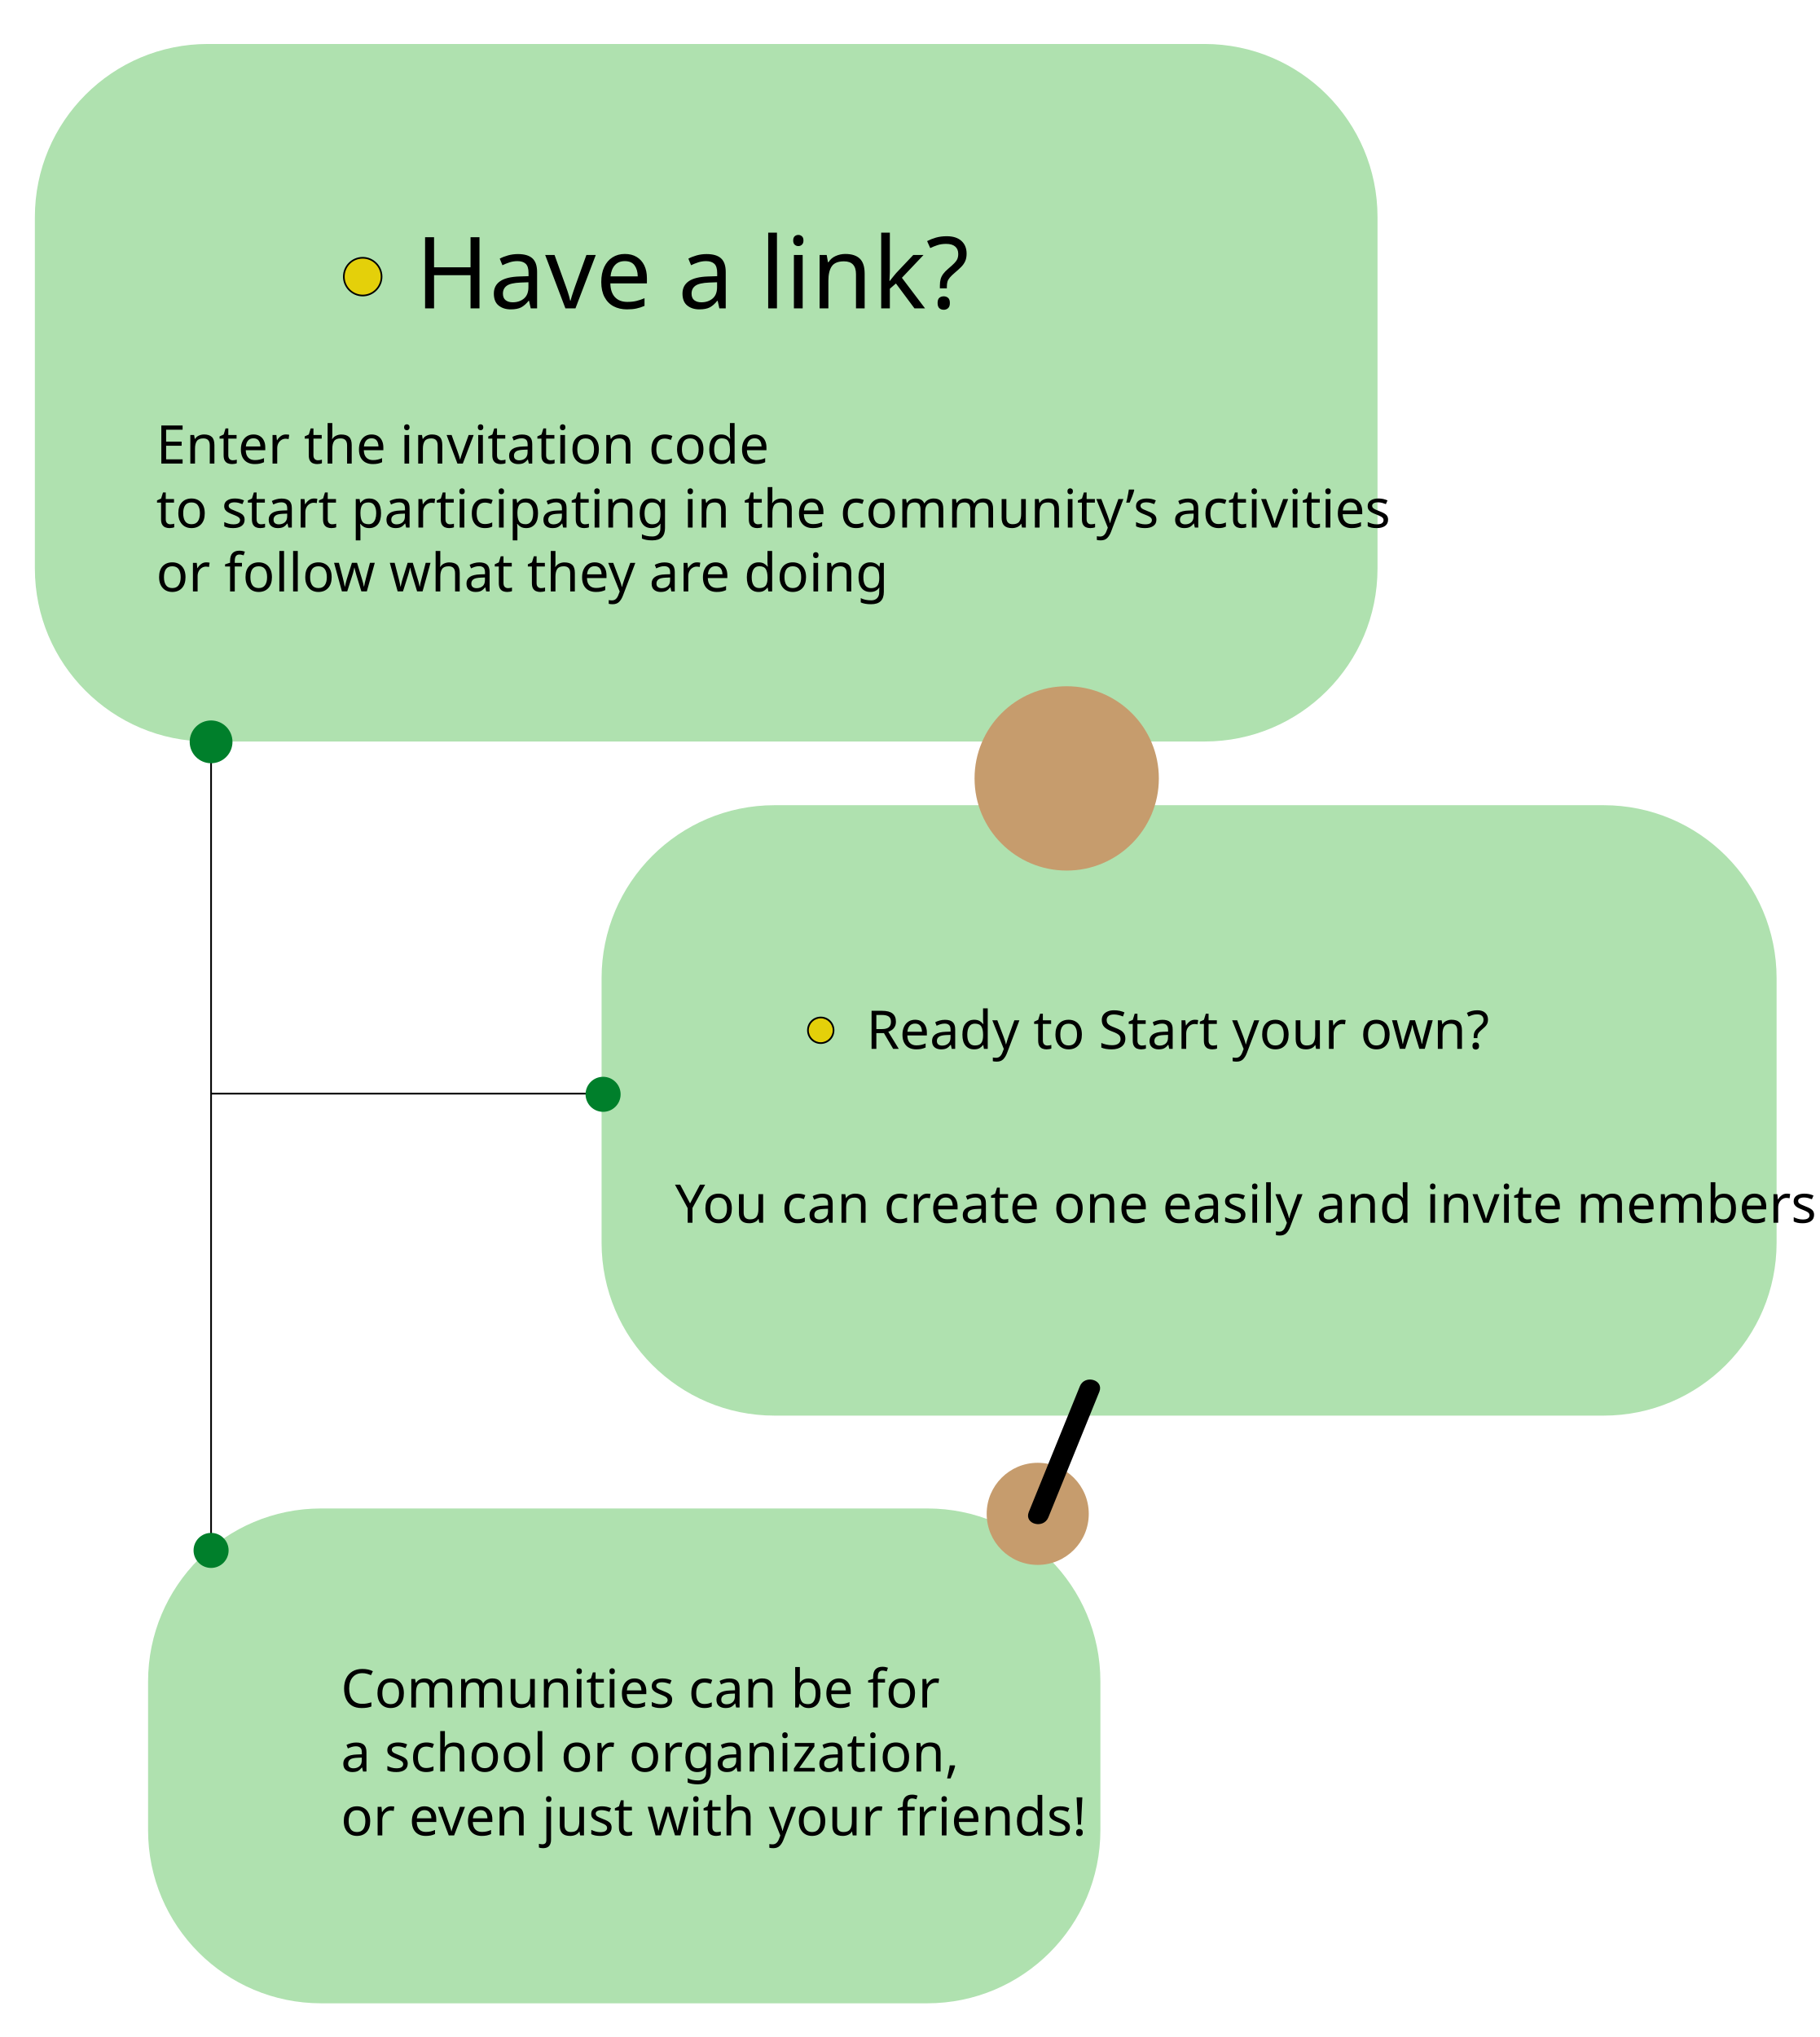
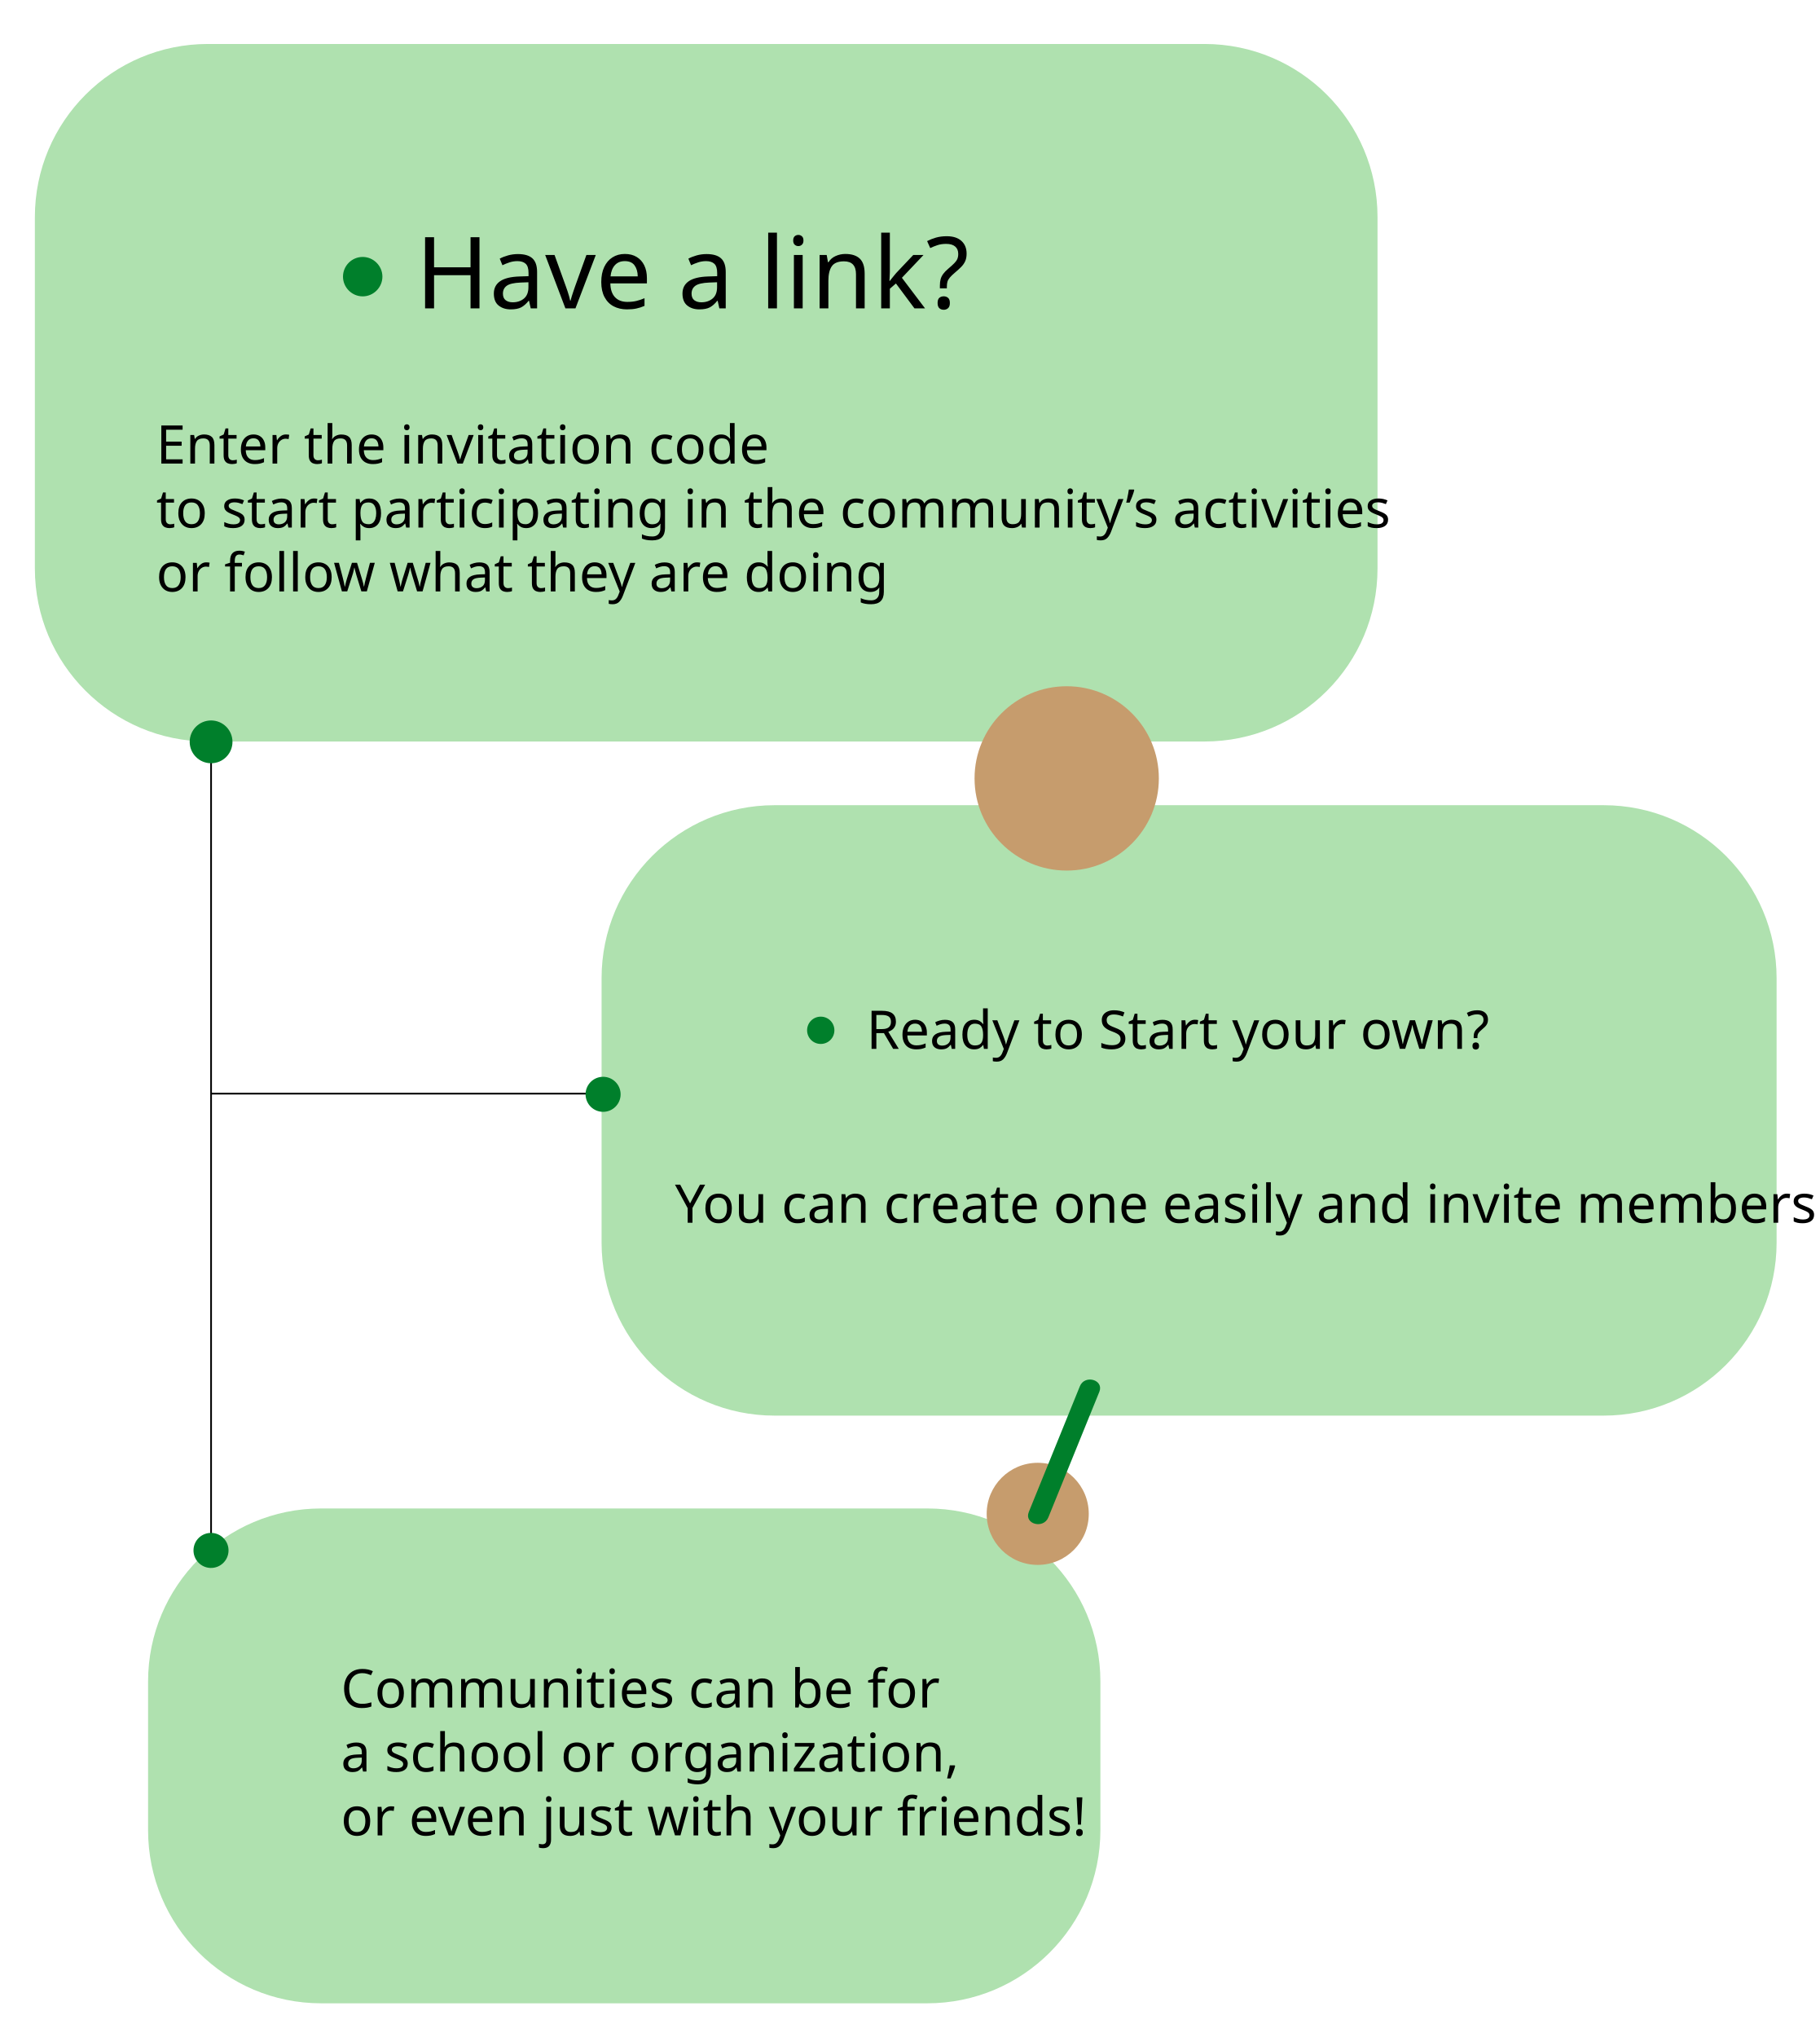
<svg xmlns="http://www.w3.org/2000/svg" version="1.1" id="Layer_1" x="0px" y="0px" viewBox="0 0 1080 1209" style="enable-background:new 0 0 1080 1209;" xml:space="preserve">
  <style type="text/css">
	.st0{fill:#AFE1AF;}
	.st1{font-family:'Arial-BoldMT';}
	.st2{font-size:59.153px;}
	.st3{font-family:'DINAlternate-Bold';}
	.st4{font-size:31.628px;}
- 	.st5{fill:#E4D00A;}
+ 	.st5{fill:#007F2B;}
	.st6{fill:#C69C6D;}
- 	.st7{fill:#454B1B;stroke:#000000;stroke-miterlimit:10;}
- 	.st8{fill:#007F2B;}
+ 	.st7{fill:none;stroke:#000000;stroke-miterlimit:10;}
</style>
  <g>
+     <path class="st0" d="M715,440.1H123.4c-56.7,0-102.7-46-102.7-102.7V128.8c0-56.7,46-102.7,102.7-102.7H715   c56.7,0,102.7,46,102.7,102.7v208.6C817.7,394.2,771.8,440.1,715,440.1z" />
+     <text transform="matrix(1 0 0 1 246.5981 183.0288)" class="st1 st2">Have a link?</text>
+     <text transform="matrix(1 0 0 1 92.7031 275.1294)" class="st3 st4">Enter the invitation code </text>
+     <text transform="matrix(1 0 0 1 92.7031 313.1294)" class="st3 st4">to start participating in the community’s activities </text>
+     <text transform="matrix(1 0 0 1 92.7031 351.0294)" class="st3 st4">or follow what they are doing</text>
+   </g>
+   <g>
+     <path class="st0" d="M951.9,840.2H459.8c-56.7,0-102.7-46-102.7-102.7V580.6c0-56.7,46-102.7,102.7-102.7h492.1   c56.7,0,102.7,46,102.7,102.7v156.9C1054.6,794.2,1008.6,840.2,951.9,840.2z" />
+     <text transform="matrix(1 0 0 1 514.3042 622.5083)" class="st1 st4">Ready to Start your own?</text>
+     <text transform="matrix(1 0 0 1 400.6772 725.7158)" class="st3 st4">You can create one easily and invite members!</text>
+   </g>
+   <g>
+     <path class="st0" d="M550.4,1189H190.6c-56.7,0-102.7-46-102.7-102.7V998c0-56.7,46-102.7,102.7-102.7h359.9   c56.7,0,102.7,46,102.7,102.7v88.2C653.2,1143,607.2,1189,550.4,1189z" />
+     <text transform="matrix(1 0 0 1 202.3389 1013.445)" class="st3 st4">Communities can be for </text>
+     <text transform="matrix(1 0 0 1 202.3389 1051.445)" class="st3 st4">a school or organization, </text>
+     <text transform="matrix(1 0 0 1 202.3389 1089.345)" class="st3 st4">or even just with your friends!</text>
+   </g>
+   <g>
+     <circle class="st5" cx="215.3" cy="164.3" r="11.2" />
+     <path class="st5" d="M215.3,153.5c5.9,0,10.7,4.8,10.7,10.7s-4.8,10.7-10.7,10.7s-10.7-4.8-10.7-10.7S209.3,153.5,215.3,153.5    M215.3,152.5c-6.5,0-11.7,5.3-11.7,11.7s5.3,11.7,11.7,11.7s11.7-5.3,11.7-11.7S221.7,152.5,215.3,152.5L215.3,152.5z" />
+   </g>
+   <g>
+     <circle class="st5" cx="487.2" cy="611.6" r="7.6" />
+     <path class="st5" d="M487.2,604.4c3.9,0,7.1,3.2,7.1,7.1s-3.2,7.1-7.1,7.1s-7.1-3.2-7.1-7.1S483.3,604.4,487.2,604.4 M487.2,603.4   c-4.5,0-8.1,3.6-8.1,8.1s3.6,8.1,8.1,8.1s8.1-3.6,8.1-8.1S491.7,603.4,487.2,603.4L487.2,603.4z" />
+   </g>
+   <g>
+     <circle class="st6" cx="616" cy="898.5" r="30.3" />
+   </g>
+   <g>
+     <circle class="st6" cx="633.2" cy="462" r="54.7" />
+   </g>
+   <g>
    <g>
-       <path class="st0" d="M715,440.1H123.4c-56.7,0-102.7-46-102.7-102.7V128.8c0-56.7,46-102.7,102.7-102.7H715    c56.7,0,102.7,46,102.7,102.7v208.6C817.7,394.2,771.8,440.1,715,440.1z" />
-       <text transform="matrix(1 0 0 1 246.5981 183.0288)" class="st1 st2">Have a link?</text>
-       <text transform="matrix(1 0 0 1 92.7031 275.1294)">
-         <tspan x="0" y="0" class="st3 st4">Enter the invitation code </tspan>
-         <tspan x="0" y="38" class="st3 st4">to start participating in the community’s activities </tspan>
-         <tspan x="0" y="75.9" class="st3 st4">or follow what they are doing</tspan>
-       </text>
+       <path class="st5" d="M641,822.8c-10.1,24.9-20.2,49.7-30.3,74.6c-2.9,7.2,8.7,10.3,11.6,3.2c10.1-24.9,20.2-49.7,30.3-74.6    C655.4,818.8,643.8,815.7,641,822.8L641,822.8z" />
    </g>
-     <g>
-       <path class="st0" d="M951.9,840.2H459.8c-56.7,0-102.7-46-102.7-102.7V580.6c0-56.7,46-102.7,102.7-102.7h492.1    c56.7,0,102.7,46,102.7,102.7v156.9C1054.6,794.2,1008.6,840.2,951.9,840.2z" />
-       <text transform="matrix(1 0 0 1 514.3042 622.5083)" class="st1 st4">Ready to Start your own?</text>
-       <text transform="matrix(1 0 0 1 400.6772 725.7158)" class="st3 st4">You can create one easily and invite members!</text>
-     </g>
-     <g>
-       <path class="st0" d="M550.4,1189H190.6c-56.7,0-102.7-46-102.7-102.7V998c0-56.7,46-102.7,102.7-102.7h359.9    c56.7,0,102.7,46,102.7,102.7v88.2C653.2,1143,607.2,1189,550.4,1189z" />
-       <text transform="matrix(1 0 0 1 202.3389 1013.445)">
-         <tspan x="0" y="0" class="st3 st4">Communities can be for </tspan>
-         <tspan x="0" y="38" class="st3 st4">a school or organization, </tspan>
-         <tspan x="0" y="75.9" class="st3 st4">or even just with your friends!</tspan>
-       </text>
-     </g>
-     <g>
-       <circle class="st5" cx="215.3" cy="164.3" r="11.2" />
-       <path d="M215.3,153.5c5.9,0,10.7,4.8,10.7,10.7s-4.8,10.7-10.7,10.7s-10.7-4.8-10.7-10.7S209.3,153.5,215.3,153.5 M215.3,152.5    c-6.5,0-11.7,5.3-11.7,11.7s5.3,11.7,11.7,11.7s11.7-5.3,11.7-11.7S221.7,152.5,215.3,152.5L215.3,152.5z" />
-     </g>
-     <g>
-       <circle class="st5" cx="487.2" cy="611.6" r="7.6" />
-       <path d="M487.2,604.4c3.9,0,7.1,3.2,7.1,7.1s-3.2,7.1-7.1,7.1c-3.9,0-7.1-3.2-7.1-7.1S483.3,604.4,487.2,604.4 M487.2,603.4    c-4.5,0-8.1,3.6-8.1,8.1s3.6,8.1,8.1,8.1c4.5,0,8.1-3.6,8.1-8.1S491.7,603.4,487.2,603.4L487.2,603.4z" />
-     </g>
-     <g>
-       <circle class="st6" cx="616" cy="898.5" r="30.3" />
-     </g>
-     <g>
-       <circle class="st6" cx="633.2" cy="462" r="54.7" />
-     </g>
-     <g>
-       <g>
-         <path d="M641,822.8c-10.1,24.9-20.2,49.7-30.3,74.6c-2.9,7.2,8.7,10.3,11.6,3.2c10.1-24.9,20.2-49.7,30.3-74.6     C655.4,818.8,643.8,815.7,641,822.8L641,822.8z" />
-       </g>
-     </g>
-     <line class="st7" x1="125.3" y1="439.4" x2="125.3" y2="920.2" />
-     <line class="st7" x1="354.9" y1="649.1" x2="125.3" y2="649.1" />
-     <circle class="st8" cx="125.3" cy="440.3" r="12.7" />
-     <circle class="st8" cx="358" cy="649.5" r="10.4" />
-     <circle class="st8" cx="125.3" cy="920.2" r="10.4" />
  </g>
+   <line class="st7" x1="125.3" y1="439.4" x2="125.3" y2="920.2" />
+   <line class="st7" x1="354.9" y1="649.1" x2="125.3" y2="649.1" />
+   <circle class="st5" cx="125.3" cy="440.3" r="12.7" />
+   <circle class="st5" cx="358" cy="649.5" r="10.4" />
+   <ellipse transform="matrix(3.327798e-02 -0.9994 0.9994 3.327798e-02 -798.5601 1014.808)" class="st5" cx="125.3" cy="920.2" rx="10.4" ry="10.4" />
</svg>
